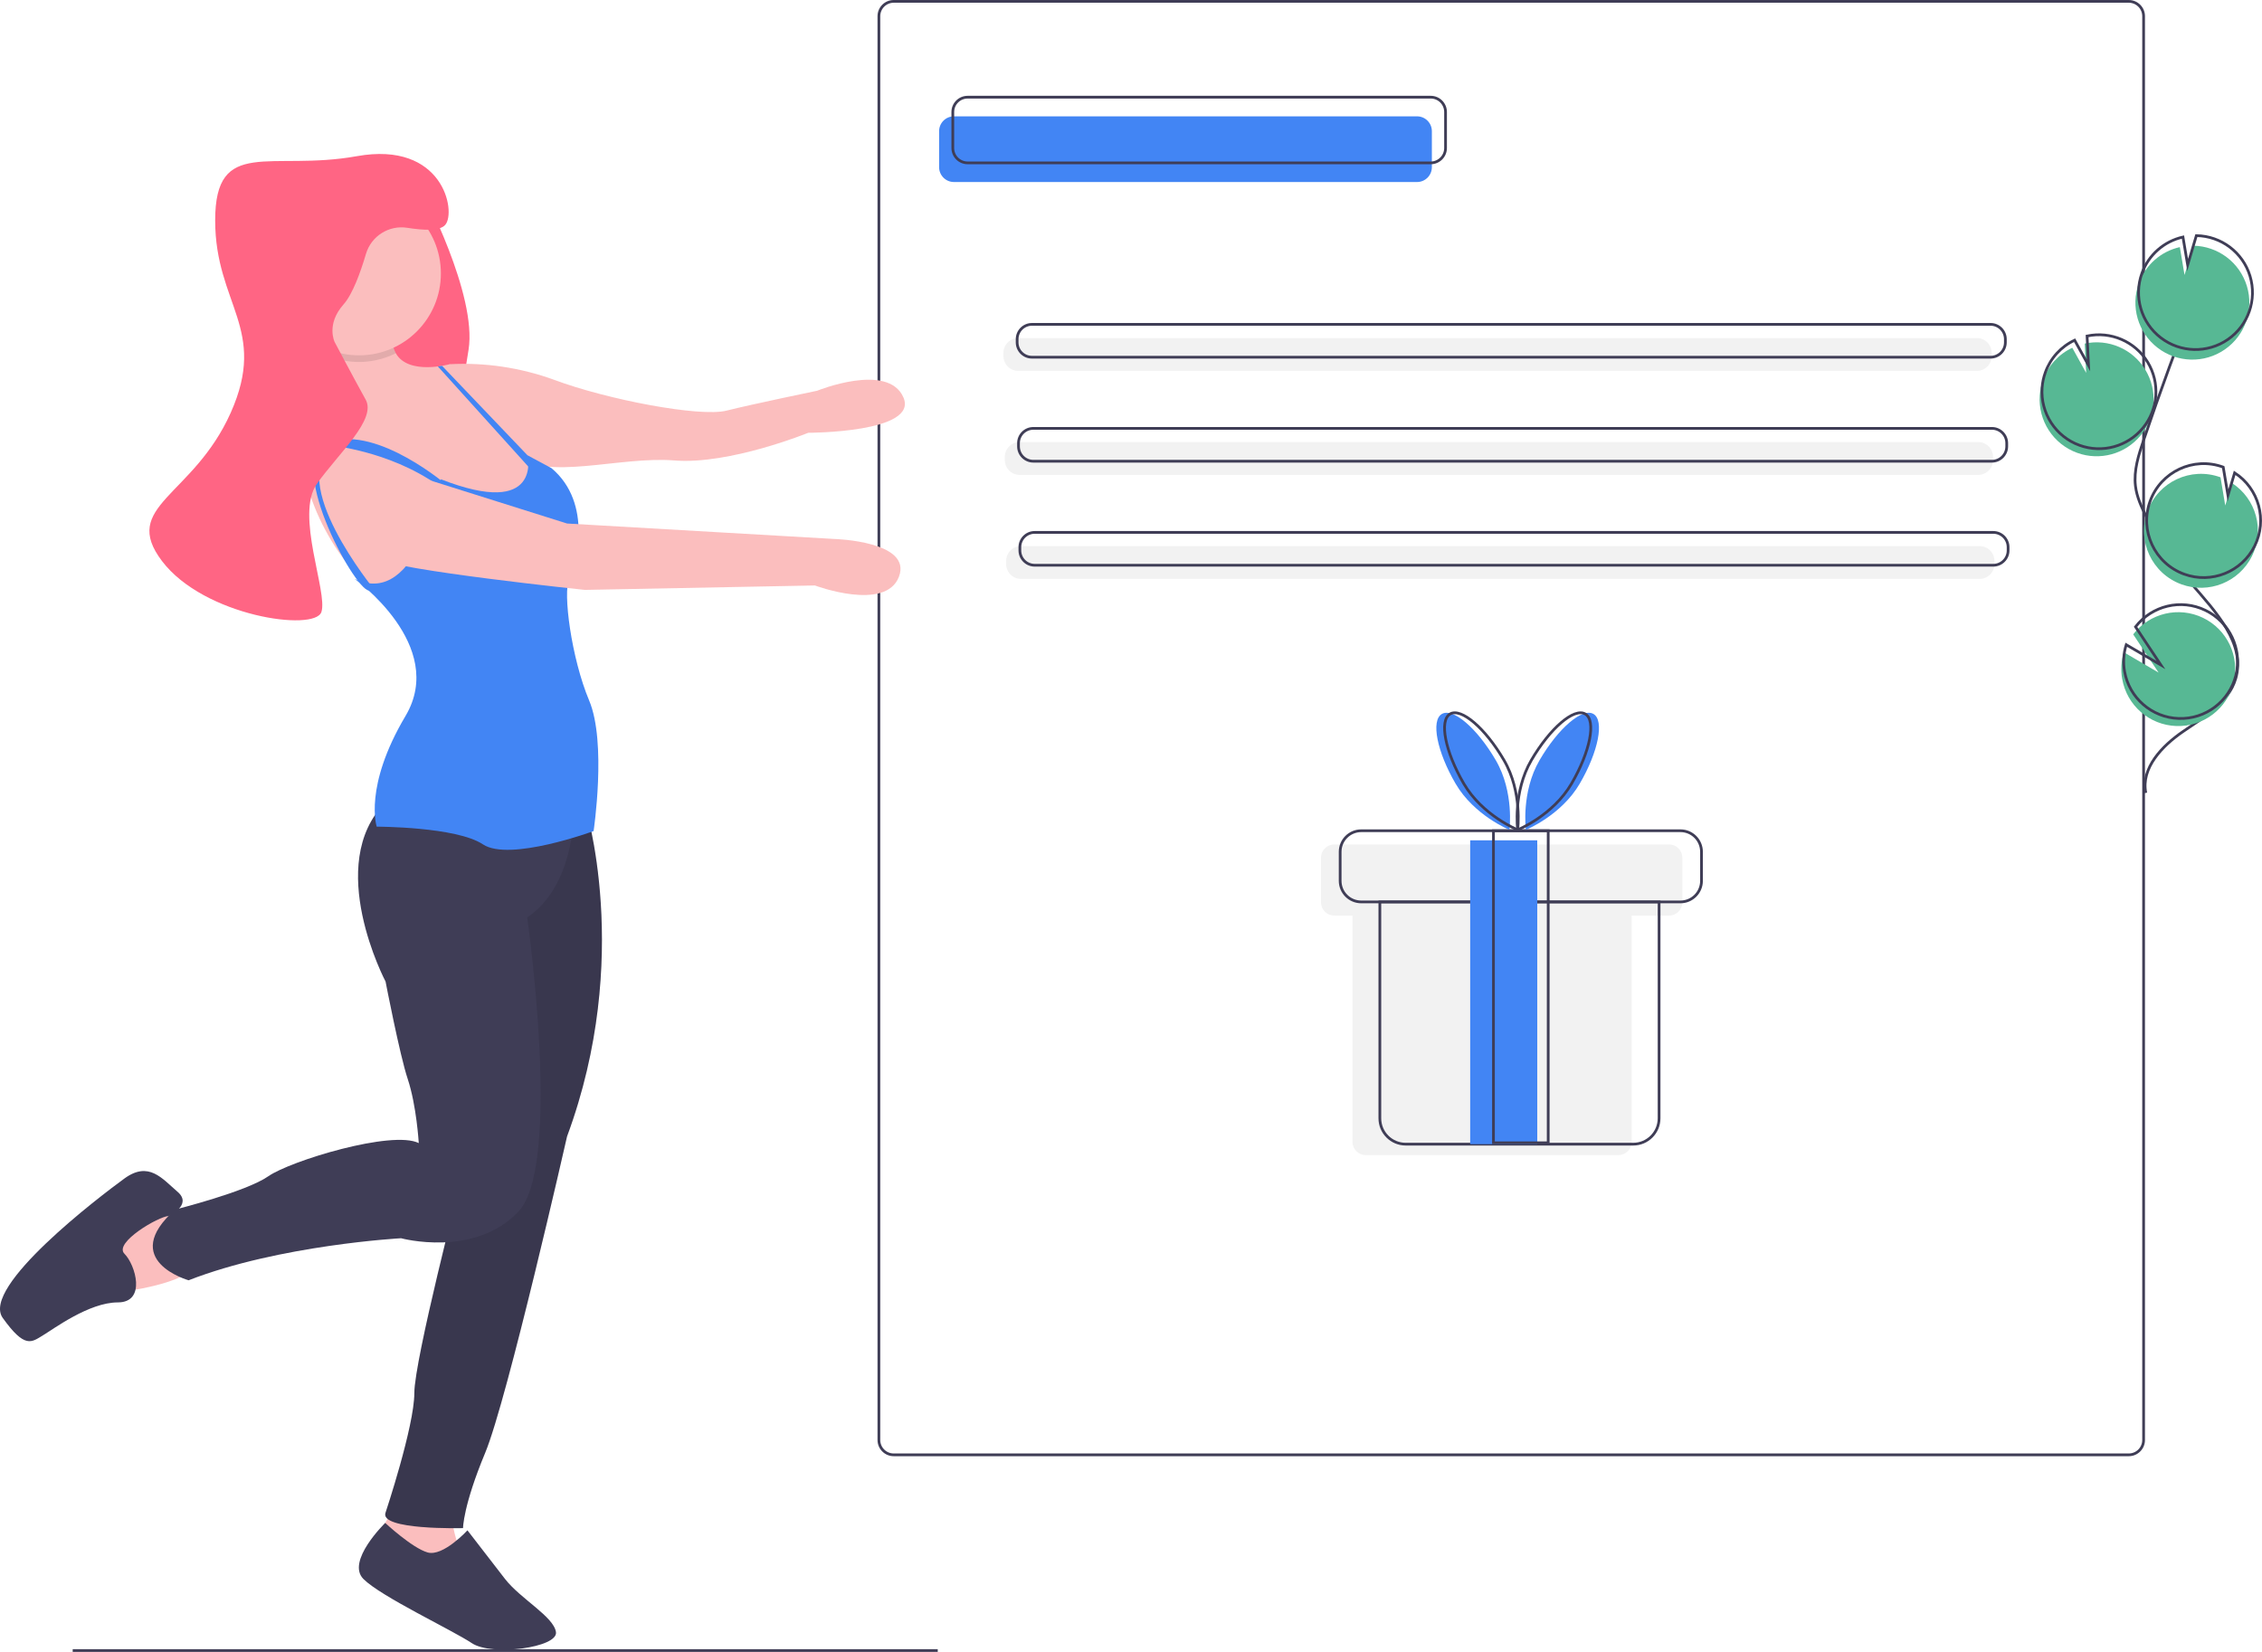
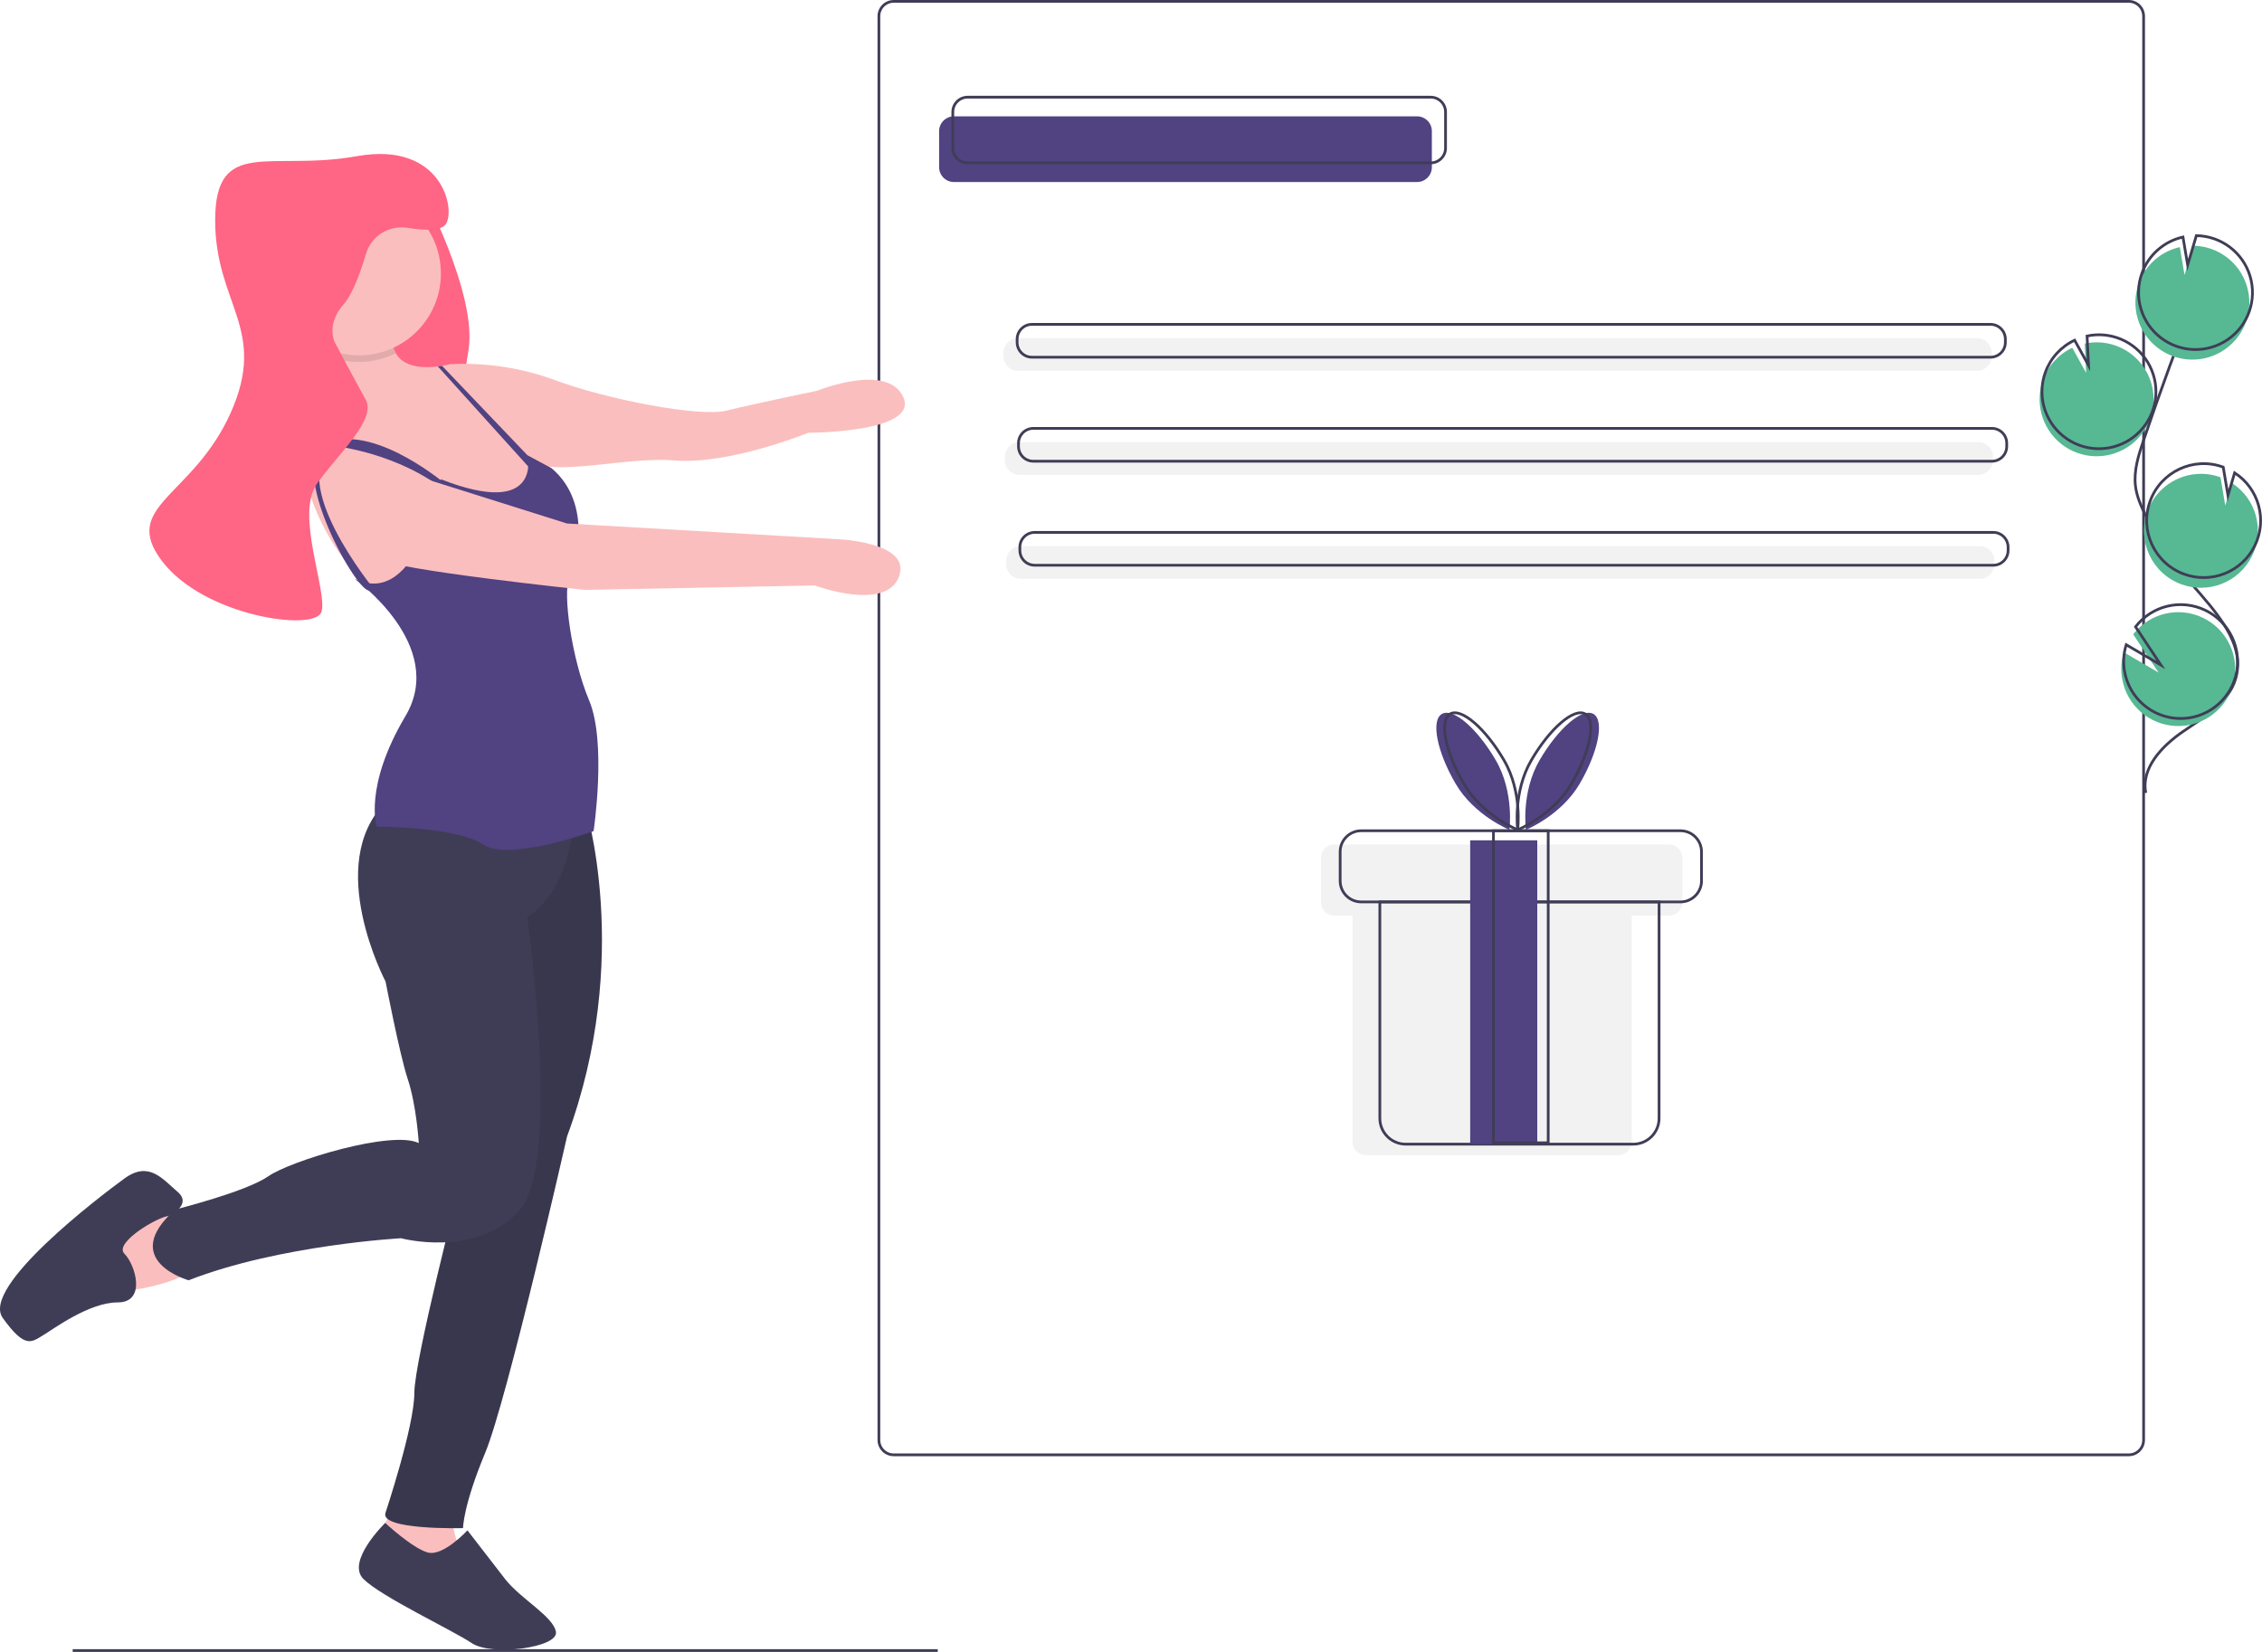
<svg xmlns="http://www.w3.org/2000/svg" id="bb5d7bf9-f1d1-4967-8b85-2debba85734f" data-name="Layer 1" width="826.305" height="603.5" viewBox="0 0 826.305 603.5">
-   <rect x="343.057" y="42.5" width="180" height="24" rx="5.421" fill="#4285f4" />
+   <rect x="343.057" y="42.5" width="180" height="24" rx="5.421" fill="#514281" />
  <rect x="321.057" y="0.5" width="462" height="531" rx="5.421" fill="none" stroke="#3f3d56" stroke-miterlimit="10" />
  <rect x="348.057" y="35.5" width="180" height="24" rx="5.421" fill="none" stroke="#3f3d56" stroke-miterlimit="10" />
  <rect x="366.557" y="123.5" width="361" height="12" rx="5.421" fill="#f2f2f2" />
  <rect x="367.057" y="161.5" width="361" height="12" rx="5.421" fill="#f2f2f2" />
  <rect x="367.557" y="199.5" width="361" height="12" rx="5.421" fill="#f2f2f2" />
  <rect x="371.557" y="118.5" width="361" height="12" rx="5.421" fill="none" stroke="#3f3d56" stroke-miterlimit="10" />
  <rect x="372.057" y="156.5" width="361" height="12" rx="5.421" fill="none" stroke="#3f3d56" stroke-miterlimit="10" />
  <rect x="372.557" y="194.5" width="361" height="12" rx="5.421" fill="none" stroke="#3f3d56" stroke-miterlimit="10" />
  <path d="M796.788,456.75H674.52a4.866,4.866,0,0,0-4.866,4.866v16.268a4.866,4.866,0,0,0,4.866,4.866h6.634v82.634a4.866,4.866,0,0,0,4.866,4.866H778.288a4.866,4.866,0,0,0,4.866-4.866V482.75H796.788a4.866,4.866,0,0,0,4.866-4.866V461.616A4.866,4.866,0,0,0,796.788,456.75Z" transform="translate(-187.0974 -148.25)" fill="#f2f2f2" />
  <path d="M504.057,329.5h102a0,0,0,0,1,0,0v79.055A9.445,9.445,0,0,1,596.612,418H513.502a9.445,9.445,0,0,1-9.445-9.445V329.5A0,0,0,0,1,504.057,329.5Z" fill="none" stroke="#3f3d56" stroke-miterlimit="10" />
  <rect x="489.557" y="303.5" width="132" height="26" rx="7.693" fill="none" stroke="#3f3d56" stroke-miterlimit="10" />
-   <rect x="537.057" y="307" width="24.5" height="111" fill="#4285f4" />
+   <rect x="537.057" y="307" width="24.5" height="111" fill="#514281" />
  <rect x="545.557" y="303.5" width="20" height="114" fill="none" stroke="#3f3d56" stroke-miterlimit="10" />
-   <path d="M733.496,425.968c6.817,11.688,5.001,25.446,5.001,25.446s-12.869-5.193-19.686-16.881-9.056-23.081-5.001-25.446S726.679,414.279,733.496,425.968Z" transform="translate(-187.0974 -148.25)" fill="#4285f4" />
-   <path d="M749.499,425.968c-6.817,11.688-5.001,25.446-5.001,25.446s12.869-5.193,19.686-16.881,9.056-23.081,5.001-25.446S756.316,414.279,749.499,425.968Z" transform="translate(-187.0974 -148.25)" fill="#4285f4" />
+   <path d="M733.496,425.968c6.817,11.688,5.001,25.446,5.001,25.446s-12.869-5.193-19.686-16.881-9.056-23.081-5.001-25.446S726.679,414.279,733.496,425.968Z" transform="translate(-187.0974 -148.25)" fill="#514281" />
+   <path d="M749.499,425.968c-6.817,11.688-5.001,25.446-5.001,25.446s12.869-5.193,19.686-16.881,9.056-23.081,5.001-25.446S756.316,414.279,749.499,425.968Z" transform="translate(-187.0974 -148.25)" fill="#514281" />
  <path d="M736.496,425.968c6.817,11.688,5.001,25.446,5.001,25.446s-12.869-5.193-19.686-16.881-9.056-23.081-5.001-25.446S729.679,414.279,736.496,425.968Z" transform="translate(-187.0974 -148.25)" fill="none" stroke="#3f3d56" stroke-miterlimit="10" />
  <path d="M746.499,425.968c-6.817,11.688-5.001,25.446-5.001,25.446s12.869-5.193,19.686-16.881,9.056-23.081,5.001-25.446S753.316,414.279,746.499,425.968Z" transform="translate(-187.0974 -148.25)" fill="none" stroke="#3f3d56" stroke-miterlimit="10" />
  <path d="M341.283,217.842s20.21,37.995,16.976,58.205-6.467,37.995,0,47.696-34.761-1.617-34.761-1.617V265.538Z" transform="translate(-187.0974 -148.25)" fill="#ff6584" />
  <path d="M384.533,320.105s-48.908,54.567-64.268,40.824-29.507-46.483-18.189-56.992c6.112-5.675,6.564-16.532,5.691-25.327a85.236,85.236,0,0,0-2.458-13.476s24.252-7.276,25.061,7.276a11.086,11.086,0,0,0,1.318,4.891c4.632,8.221,19.701,4.002,19.701,4.002Z" transform="translate(-187.0974 -148.25)" fill="#fbbebe" />
  <path d="M348.155,283.727l3.234-2.425a96.752,96.752,0,0,1,37.995,5.659c19.402,7.276,53.355,13.743,63.055,11.318s33.145-7.276,33.145-7.276,25.869-10.509,31.528,2.425-34.761,12.934-34.761,12.934-28.698,11.722-48.908,10.105-46.483,7.68-58.609-2.021S348.155,283.727,348.155,283.727Z" transform="translate(-187.0974 -148.25)" fill="#fbbebe" />
  <path d="M251.955,592.537h-21.827l-8.084,16.168,10.509,11.318s20.21-2.425,25.869-8.892S251.955,592.537,251.955,592.537Z" transform="translate(-187.0974 -148.25)" fill="#fbbebe" />
  <path d="M248.605,592.537s9.008-4.042,3.349-8.892-10.509-11.318-19.402-4.85-52.546,39.612-44.462,50.929,10.509,8.892,14.551,6.467,16.976-12.126,27.486-12.126,6.467-13.743,2.425-17.785S245.256,592.537,248.605,592.537Z" transform="translate(-187.0974 -148.25)" fill="#3f3d56" />
  <path d="M332.795,696.012l-8.892,15.36,8.892,9.701h25.061s-8.084-16.168-4.85-23.444S332.795,696.012,332.795,696.012Z" transform="translate(-187.0974 -148.25)" fill="#fbbebe" />
  <path d="M357.855,707.33s-8.892,9.701-14.551,8.084-15.496-10.788-15.496-10.788-14.415,14.022-7.948,20.489,32.336,18.593,39.612,23.444,31.528,1.617,30.719-4.042-12.934-12.126-18.593-19.402S357.855,707.33,357.855,707.33Z" transform="translate(-187.0974 -148.25)" fill="#3f3d56" />
  <path d="M400.701,442.174s17.785,55.78-6.467,121.261c0,0-21.827,96.2-29.911,115.602s-8.084,27.486-8.084,27.486-30.719.808-28.294-5.659c0,0,10.509-31.528,10.509-43.654s16.976-77.607,16.976-77.607L361.089,439.748Z" transform="translate(-187.0974 -148.25)" fill="#3f3d56" />
  <path d="M400.701,442.174s17.785,55.78-6.467,121.261c0,0-21.827,96.2-29.911,115.602s-8.084,27.486-8.084,27.486-30.719.808-28.294-5.659c0,0,10.509-31.528,10.509-43.654s16.976-77.607,16.976-77.607L361.089,439.748Z" transform="translate(-187.0974 -148.25)" opacity="0.1" />
  <path d="M396.659,446.216s0,25.869-16.976,37.187c0,0,12.934,90.541-3.234,107.518s-42.845,9.701-42.845,9.701-44.462,2.425-77.607,15.36c0,0-25.869-7.276-4.85-25.869,0,0,25.869-6.467,33.953-12.126s45.271-16.976,54.971-12.126c0,0-.808-13.743-4.042-23.444-2.915-8.744-8.084-35.57-8.084-35.57s-22.635-42.845,0-65.481S396.659,446.216,396.659,446.216Z" transform="translate(-187.0974 -148.25)" fill="#3f3d56" />
  <path d="M331.687,277.3a29.975,29.975,0,0,1-23.921,1.31,85.236,85.236,0,0,0-2.458-13.476s24.252-7.276,25.061,7.276A11.086,11.086,0,0,0,331.687,277.3Z" transform="translate(-187.0974 -148.25)" opacity="0.1" />
  <circle cx="131.146" cy="99.907" r="29.911" fill="#fbbebe" />
-   <path d="M316.627,359.717s33.953,24.252,18.593,50.121-10.509,40.42-10.509,40.42,29.103,0,38.803,6.467,40.42-4.85,40.42-4.85,4.85-32.336-1.617-47.696-9.701-39.612-7.276-44.462,8.892-27.486-6.467-40.42l-8.745-4.697s5.511,23.29-31.676,8.739C348.155,323.338,340.071,371.034,316.627,359.717Z" transform="translate(-187.0974 -148.25)" fill="#4285f4" />
-   <polygon points="161.478 133.65 162.318 134.531 192.957 166.616 193.903 167.603 193.959 167.788 194.574 169.704 195.802 173.577 190.976 168.225 161.259 135.323 159.95 133.876 161.478 133.65" fill="#4285f4" />
-   <path d="M350.721,325.797s-25.202-21.86-42.987-16.201,8.621,53.755,14.011,54.363l2.157-.2s-33.145-40.42-14.551-52.546c0,0,23.444,2.425,41.229,16.976Z" transform="translate(-187.0974 -148.25)" fill="#4285f4" />
+   <path d="M316.627,359.717s33.953,24.252,18.593,50.121-10.509,40.42-10.509,40.42,29.103,0,38.803,6.467,40.42-4.85,40.42-4.85,4.85-32.336-1.617-47.696-9.701-39.612-7.276-44.462,8.892-27.486-6.467-40.42l-8.745-4.697s5.511,23.29-31.676,8.739C348.155,323.338,340.071,371.034,316.627,359.717Z" transform="translate(-187.0974 -148.25)" fill="#514281" />
+   <polygon points="161.478 133.65 162.318 134.531 192.957 166.616 193.903 167.603 193.959 167.788 194.574 169.704 195.802 173.577 190.976 168.225 161.259 135.323 159.95 133.876 161.478 133.65" fill="#514281" />
+   <path d="M350.721,325.797s-25.202-21.86-42.987-16.201,8.621,53.755,14.011,54.363l2.157-.2s-33.145-40.42-14.551-52.546c0,0,23.444,2.425,41.229,16.976Z" transform="translate(-187.0974 -148.25)" fill="#514281" />
  <path d="M335.22,320.913l59.013,18.593,97.817,5.659s28.294.808,23.444,13.743-30.719,3.234-30.719,3.234l-84.074,1.617s-69.523-7.276-75.182-11.318S328.753,318.488,335.22,320.913Z" transform="translate(-187.0974 -148.25)" fill="#fbbebe" />
  <path d="M309.351,273.217s-3.234-6.467,3.234-13.743c3.292-3.704,6.166-11.599,8.194-18.457a13.543,13.543,0,0,1,15.15-9.535c5.788.934,11.891,1.232,13.843-1.111,4.042-4.85-.808-30.719-32.336-25.061s-51.738-7.276-51.738,23.444,19.402,39.612,5.659,70.331-40.42,33.953-25.061,54.163,55.78,25.869,58.205,18.593-9.701-35.57-1.617-46.887,21.827-23.444,17.785-30.719S309.351,273.217,309.351,273.217Z" transform="translate(-187.0974 -148.25)" fill="#ff6584" />
  <line x1="26.557" y1="603" x2="342.557" y2="603" fill="none" stroke="#3f3d56" stroke-miterlimit="10" />
  <path d="M945.874,313.684A20.813,20.813,0,1,0,948.646,273.769l.521,10.712-5.068-9.18a20.734,20.734,0,0,0-10.684,11.723,20.409,20.409,0,0,0-1.197,5.63A20.809,20.809,0,0,0,945.874,313.684Z" transform="translate(-187.0974 -148.25)" fill="#57b894" />
  <path d="M970.952,437.928c-1.789-9.11,5.963-17.187,13.621-22.437s16.605-10.408,19.218-19.317c3.755-12.804-7.43-24.53-16.136-34.642a125.3,125.3,0,0,1-16.524-24.557c-1.811-3.533-3.476-7.225-3.952-11.166-.686-5.675,1.137-11.323,2.974-16.737q9.179-27.052,19.628-53.65" transform="translate(-187.0974 -148.25)" fill="none" stroke="#3f3d56" stroke-miterlimit="10" />
  <path d="M946.732,310.926a20.813,20.813,0,1,0,2.772-39.915l.521,10.712-5.068-9.18a20.734,20.734,0,0,0-10.684,11.723,20.408,20.408,0,0,0-1.197,5.63A20.809,20.809,0,0,0,946.732,310.926Z" transform="translate(-187.0974 -148.25)" fill="none" stroke="#3f3d56" stroke-miterlimit="10" />
  <path d="M968.408,251.723A20.788,20.788,0,0,1,983.388,238.525l1.714,10.184,3.177-10.696A20.81,20.81,0,1,1,968.408,251.723Z" transform="translate(-187.0974 -148.25)" fill="#57b894" />
  <path d="M969.551,248.045a20.788,20.788,0,0,1,14.98-13.198l1.714,10.184,3.177-10.696a20.81,20.81,0,1,1-19.871,13.71Z" transform="translate(-187.0974 -148.25)" fill="none" stroke="#3f3d56" stroke-miterlimit="10" />
  <path d="M984.001,361.739a20.81,20.81,0,0,0,18.419-37.023l-2.441,8.219-1.731-10.304a.362.362,0,0,0-.053-.02,20.811,20.811,0,1,0-14.194,39.127Z" transform="translate(-187.0974 -148.25)" fill="#57b894" />
  <path d="M984.992,358.014a20.81,20.81,0,0,0,18.419-37.023l-2.441,8.219-1.731-10.304a.362.362,0,0,0-.053-.02,20.811,20.811,0,1,0-14.194,39.127Z" transform="translate(-187.0974 -148.25)" fill="none" stroke="#3f3d56" stroke-miterlimit="10" />
  <path d="M962.334,396.301a20.801,20.801,0,1,0,4.011-16.297l9.273,13.957L962.948,386.553A20.617,20.617,0,0,0,962.334,396.301Z" transform="translate(-187.0974 -148.25)" fill="#57b894" />
  <path d="M963.192,393.544a20.801,20.801,0,1,0,4.011-16.297l9.273,13.957L963.805,383.795A20.616,20.616,0,0,0,963.192,393.544Z" transform="translate(-187.0974 -148.25)" fill="none" stroke="#3f3d56" stroke-miterlimit="10" />
</svg>
